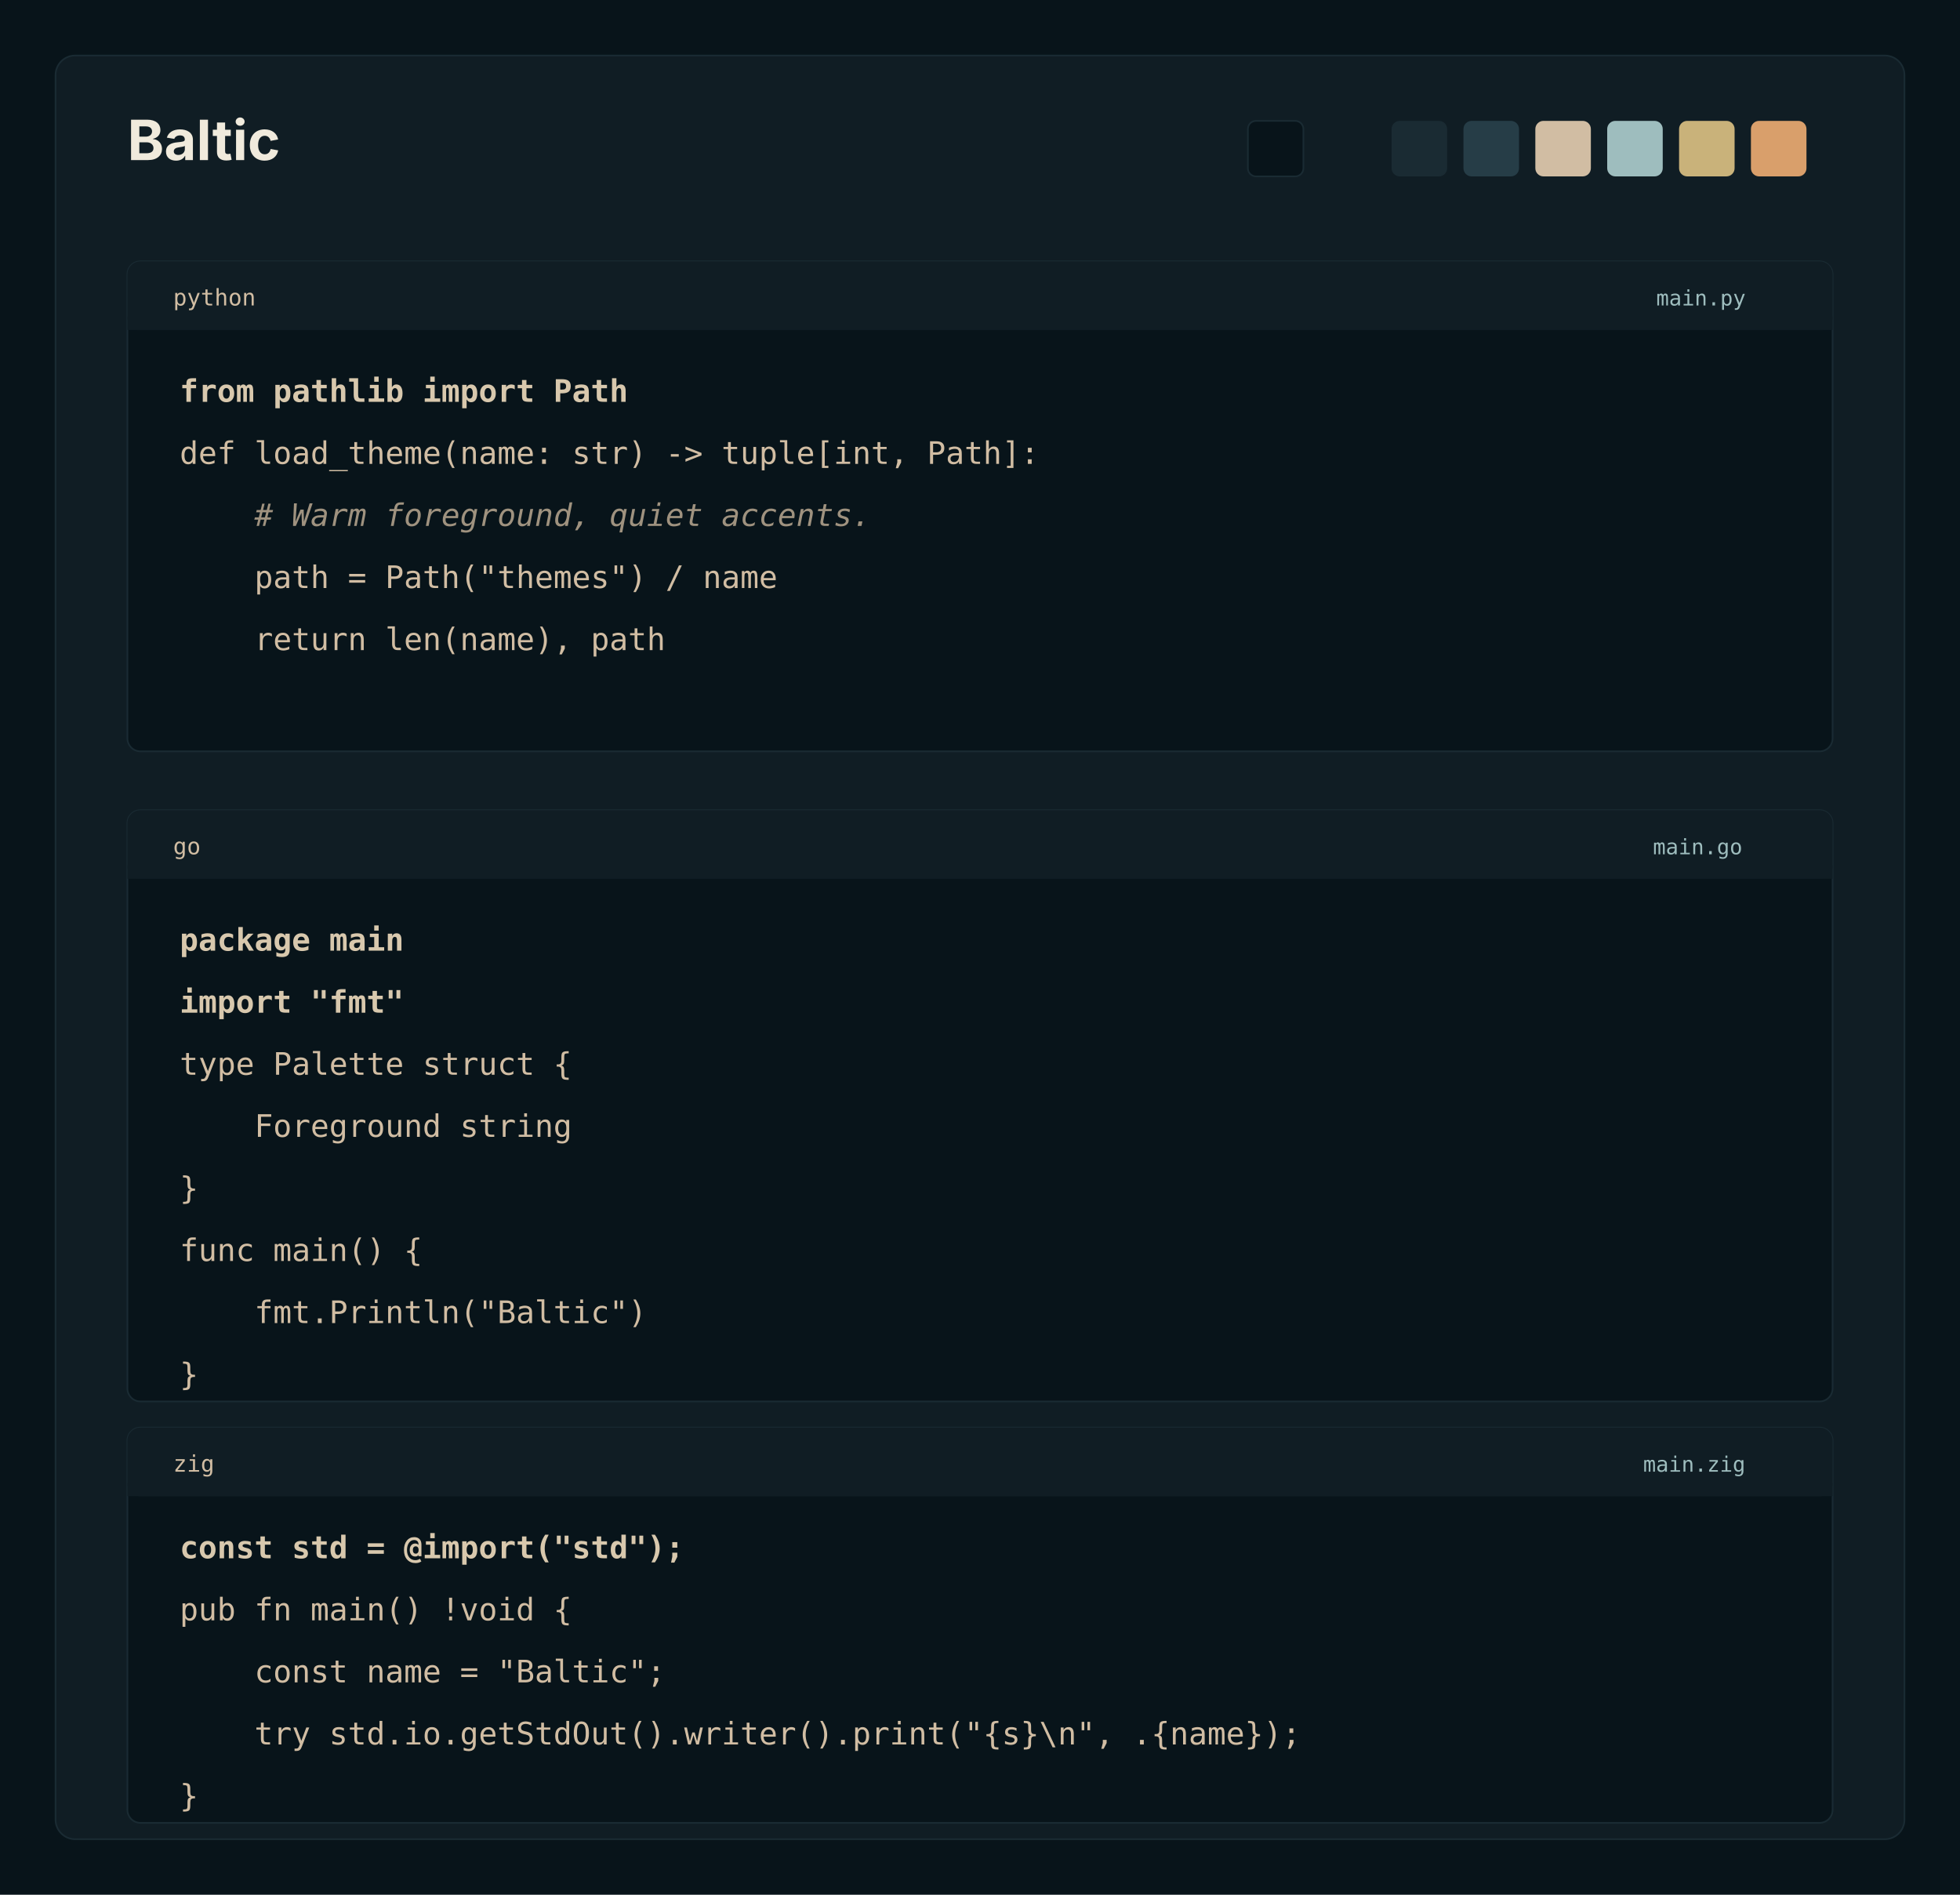
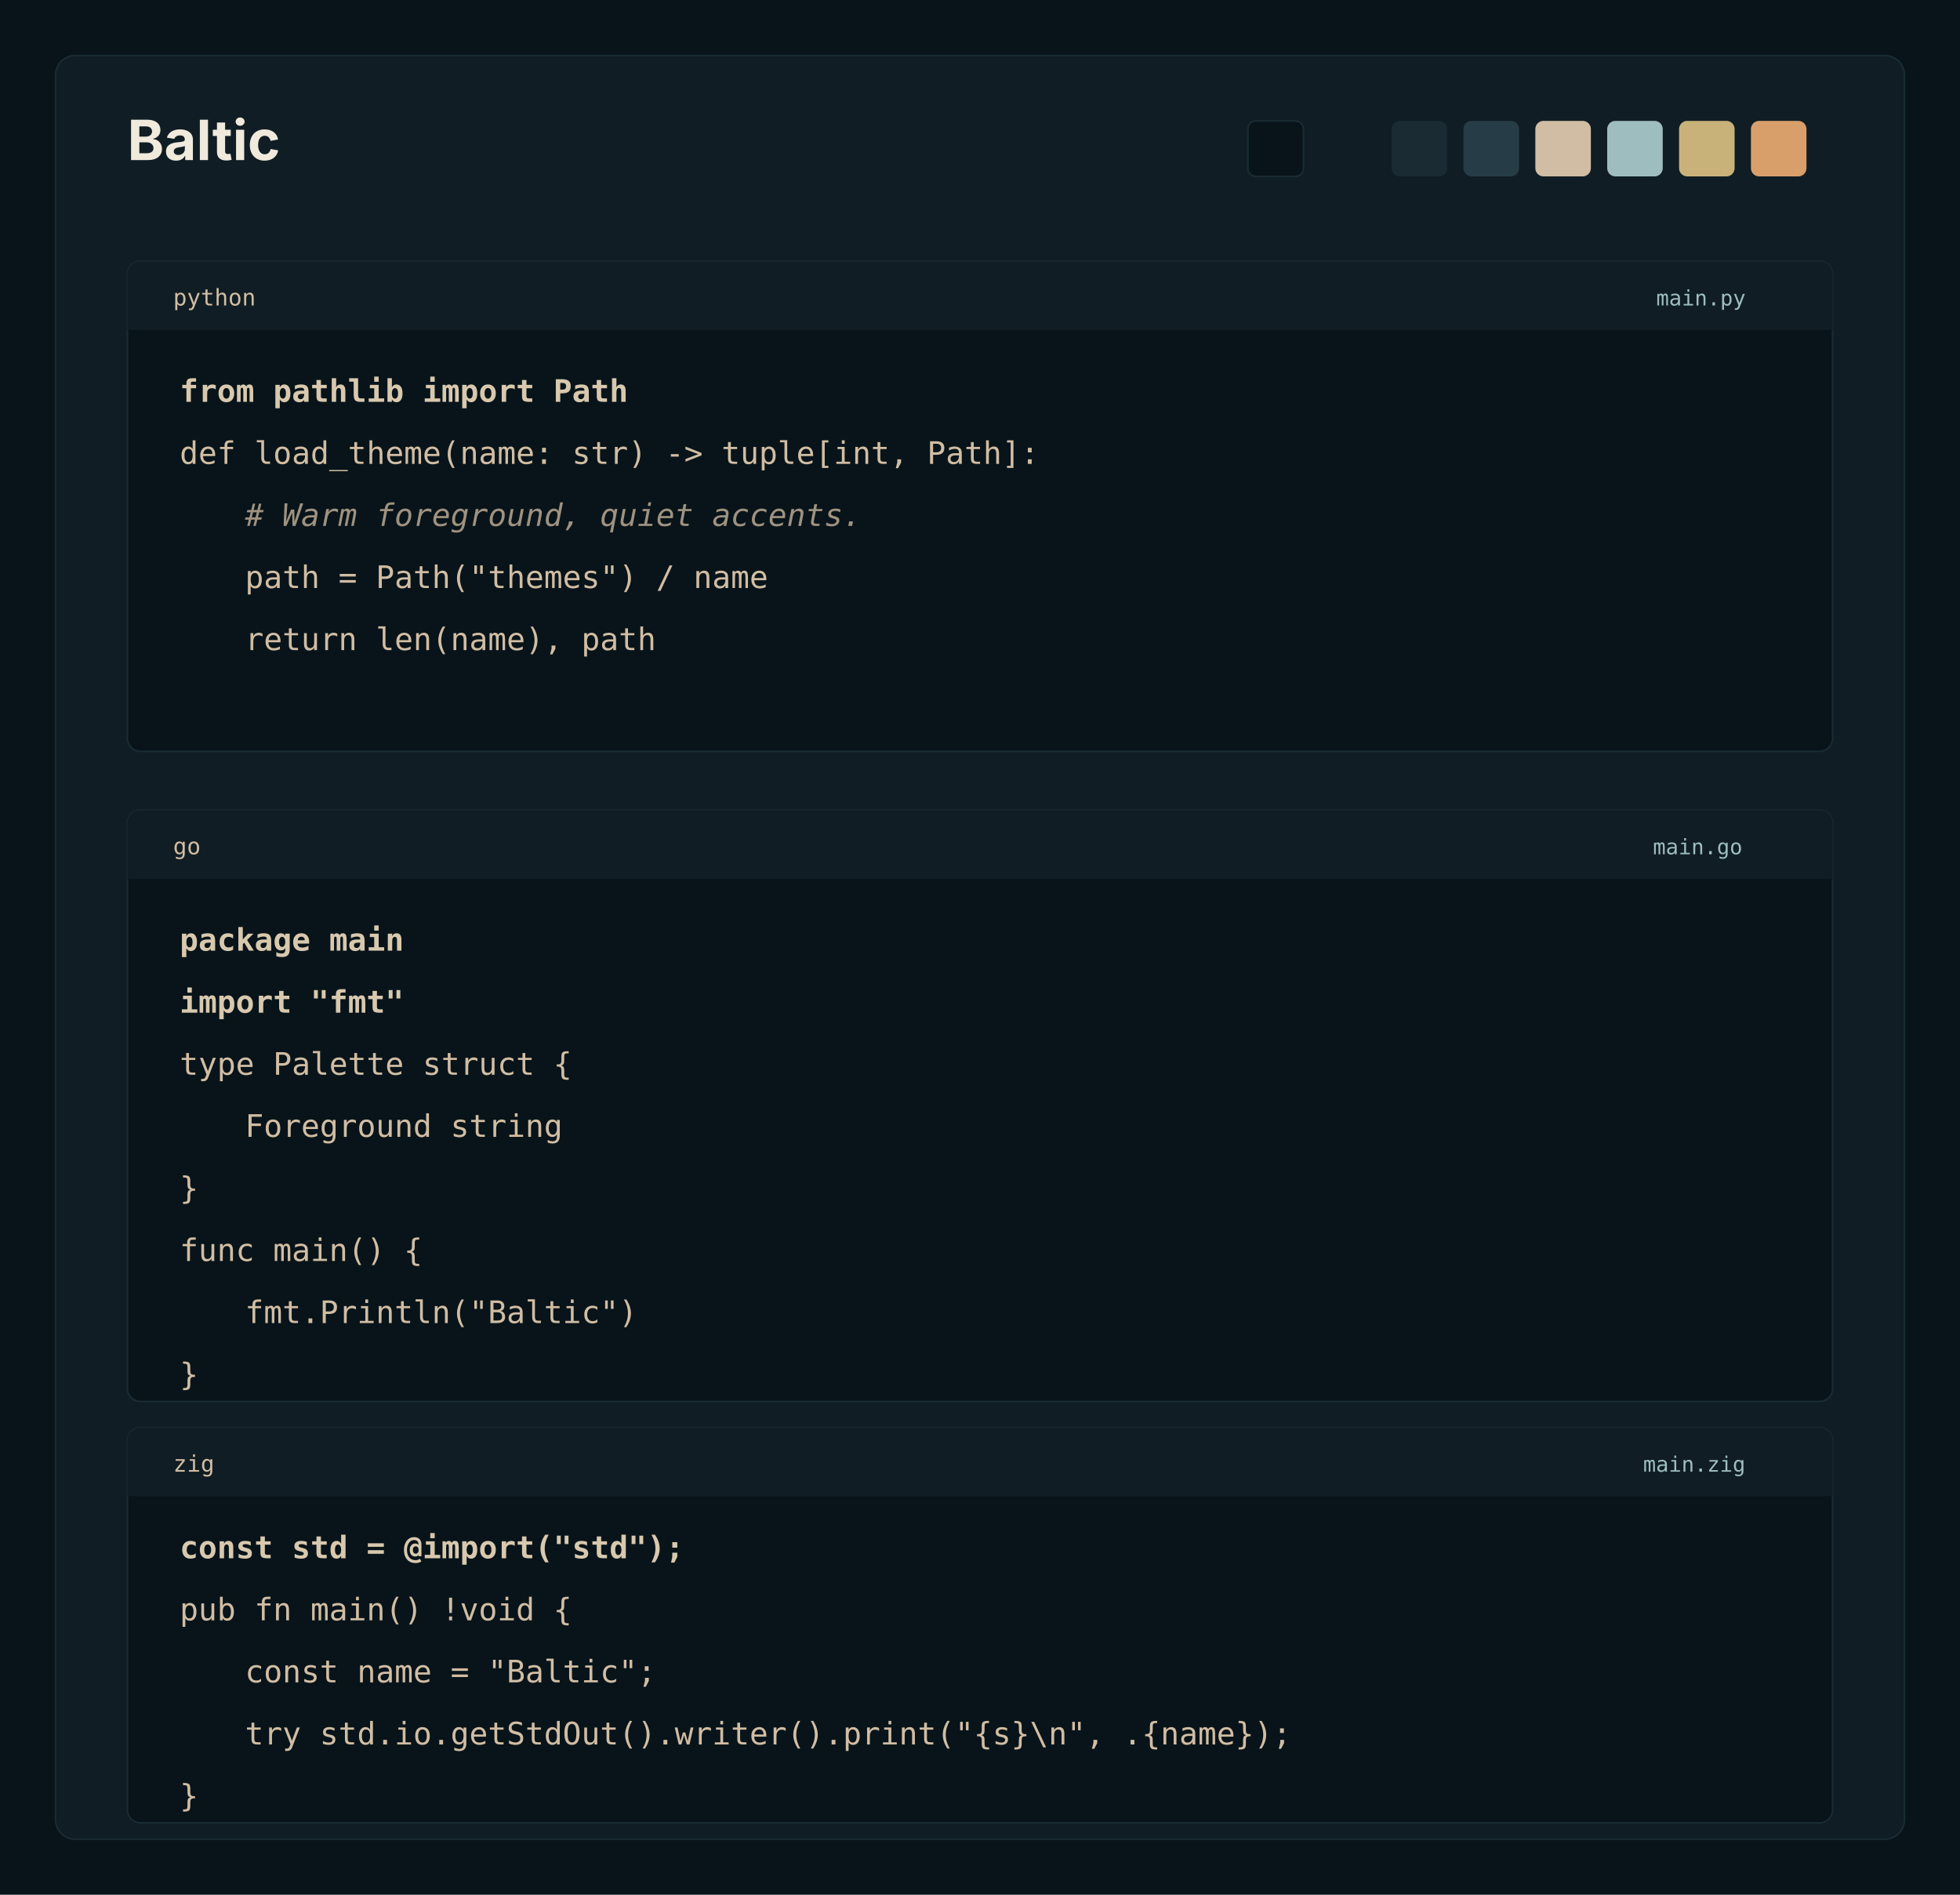
<svg xmlns="http://www.w3.org/2000/svg" width="1200" height="1160" viewBox="0 0 1200 1160" role="img" aria-labelledby="title desc">
  <defs>
    <style>
      .ui { font-family: Inter, ui-sans-serif, system-ui, -apple-system, BlinkMacSystemFont, "Segoe UI", sans-serif; }
      .mono { font-family: "SFMono-Regular", Menlo, Consolas, monospace; }
    </style>
    <clipPath id="python-clip">
      <rect x="78" y="210" width="1044" height="250" />
    </clipPath>
    <clipPath id="go-clip">
      <rect x="78" y="512" width="1044" height="346" />
    </clipPath>
    <clipPath id="zig-clip">
      <rect x="78" y="886" width="1044" height="230" />
    </clipPath>
  </defs>
  <rect width="1200" height="1160" fill="#08141a" />
  <rect x="34" y="34" width="1132" height="1092" rx="12" fill="#101d24" stroke="#1a2b33" />
  <text x="78" y="98" class="ui" fill="#f0eadc" font-size="34" font-weight="750">Baltic</text>
  <g transform="translate(764 74)">
    <rect width="34" height="34" rx="5" fill="#08141a" stroke="#1a2b33" />
    <rect x="44" width="34" height="34" rx="5" fill="#101d24" />
    <rect x="88" width="34" height="34" rx="5" fill="#1a2b33" />
    <rect x="132" width="34" height="34" rx="5" fill="#263d47" />
    <rect x="176" width="34" height="34" rx="5" fill="#d1bda3" />
    <rect x="220" width="34" height="34" rx="5" fill="#9ebdbe" />
    <rect x="264" width="34" height="34" rx="5" fill="#c9b27a" />
    <rect x="308" width="34" height="34" rx="5" fill="#d99f6b" />
  </g>
  <rect x="78" y="160" width="1044" height="300" rx="8" fill="#08141a" stroke="#1a2b33" />
  <rect x="78" y="160" width="1044" height="42" rx="8" fill="#101d24" />
  <rect x="78" y="194" width="1044" height="8" fill="#101d24" />
  <text x="106" y="187" class="mono" fill="#d1bda3" font-size="14">python</text>
  <text x="1014" y="187" class="mono" fill="#9ebdbe" font-size="13">main.py</text>
-   <g clip-path="url(#python-clip)" class="mono" font-size="19" xml:space="preserve">
+   <g clip-path="url(#python-clip)" class="mono" font-size="19">
    <text x="110" y="246" fill="#d8c8ad" font-weight="700">from pathlib import Path</text>
    <text x="110" y="284" fill="#d1bda3">def load_theme(name: str) -&gt; tuple[int, Path]:</text>
-     <text x="110" y="322" fill="#9f927f" font-style="italic">    # Warm foreground, quiet accents.</text>
-     <text x="110" y="360" fill="#d1bda3">    path = Path("themes") / name</text>
-     <text x="110" y="398" fill="#d1bda3">    return len(name), path</text>
+     <text x="150" y="322" fill="#9f927f" font-style="italic"># Warm foreground, quiet accents.</text>
+     <text x="150" y="360" fill="#d1bda3">path = Path("themes") / name</text>
+     <text x="150" y="398" fill="#d1bda3">return len(name), path</text>
  </g>
  <rect x="78" y="496" width="1044" height="362" rx="8" fill="#08141a" stroke="#1a2b33" />
  <rect x="78" y="496" width="1044" height="42" rx="8" fill="#101d24" />
  <rect x="78" y="530" width="1044" height="8" fill="#101d24" />
  <text x="106" y="523" class="mono" fill="#d1bda3" font-size="14">go</text>
  <text x="1012" y="523" class="mono" fill="#9ebdbe" font-size="13">main.go</text>
-   <g clip-path="url(#go-clip)" class="mono" font-size="19" xml:space="preserve">
+   <g clip-path="url(#go-clip)" class="mono" font-size="19">
    <text x="110" y="582" fill="#d8c8ad" font-weight="700">package main</text>
    <text x="110" y="620" fill="#d8c8ad" font-weight="700">import "fmt"</text>
    <text x="110" y="658" fill="#d1bda3">type Palette struct {</text>
-     <text x="110" y="696" fill="#d1bda3">    Foreground string</text>
+     <text x="150" y="696" fill="#d1bda3">Foreground string</text>
    <text x="110" y="734" fill="#d1bda3">}</text>
    <text x="110" y="772" fill="#d1bda3">func main() {</text>
-     <text x="110" y="810" fill="#d1bda3">    fmt.Println("Baltic")</text>
+     <text x="150" y="810" fill="#d1bda3">fmt.Println("Baltic")</text>
    <text x="110" y="848" fill="#d1bda3">}</text>
  </g>
  <rect x="78" y="874" width="1044" height="242" rx="8" fill="#08141a" stroke="#1a2b33" />
  <rect x="78" y="874" width="1044" height="42" rx="8" fill="#101d24" />
  <rect x="78" y="908" width="1044" height="8" fill="#101d24" />
  <text x="106" y="901" class="mono" fill="#d1bda3" font-size="14">zig</text>
  <text x="1006" y="901" class="mono" fill="#9ebdbe" font-size="13">main.zig</text>
-   <g clip-path="url(#zig-clip)" class="mono" font-size="19" xml:space="preserve">
+   <g clip-path="url(#zig-clip)" class="mono" font-size="19">
    <text x="110" y="954" fill="#d8c8ad" font-weight="700">const std = @import("std");</text>
    <text x="110" y="992" fill="#d1bda3">pub fn main() !void {</text>
-     <text x="110" y="1030" fill="#d1bda3">    const name = "Baltic";</text>
-     <text x="110" y="1068" fill="#d1bda3">    try std.io.getStdOut().writer().print("{s}\n", .{name});</text>
+     <text x="150" y="1030" fill="#d1bda3">const name = "Baltic";</text>
+     <text x="150" y="1068" fill="#d1bda3">try std.io.getStdOut().writer().print("{s}\n", .{name});</text>
    <text x="110" y="1106" fill="#d1bda3">}</text>
  </g>
</svg>
